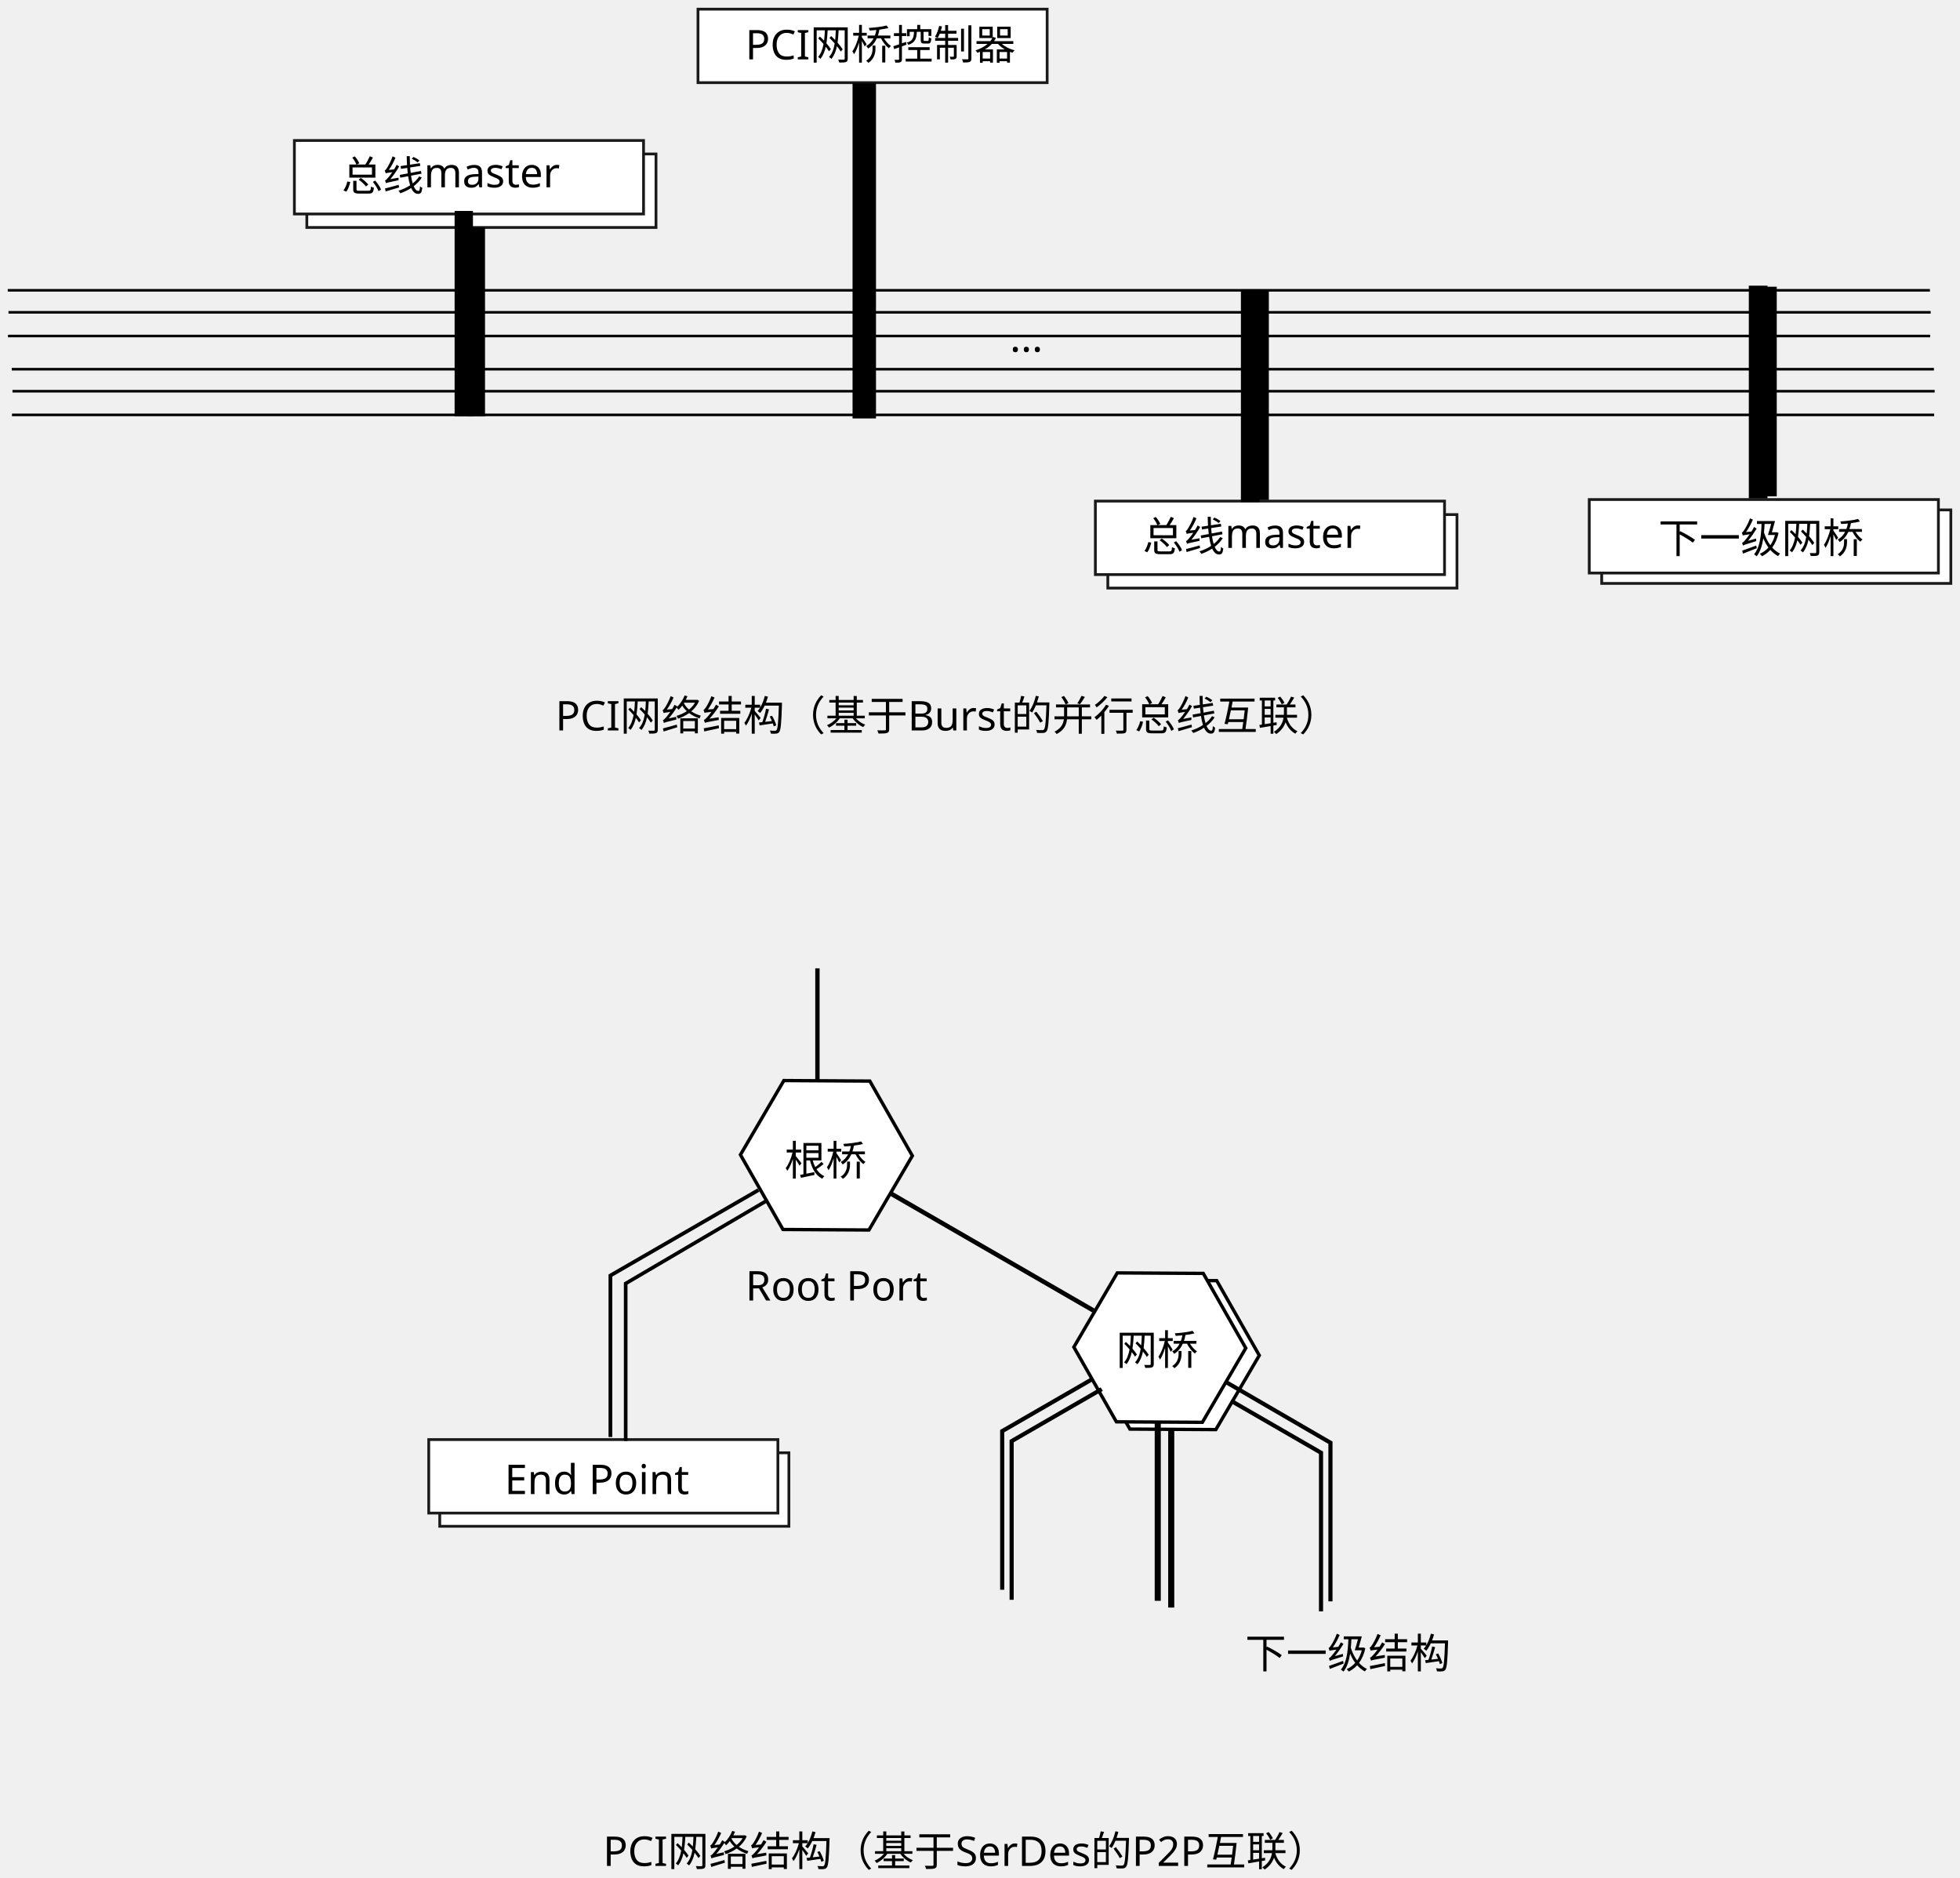
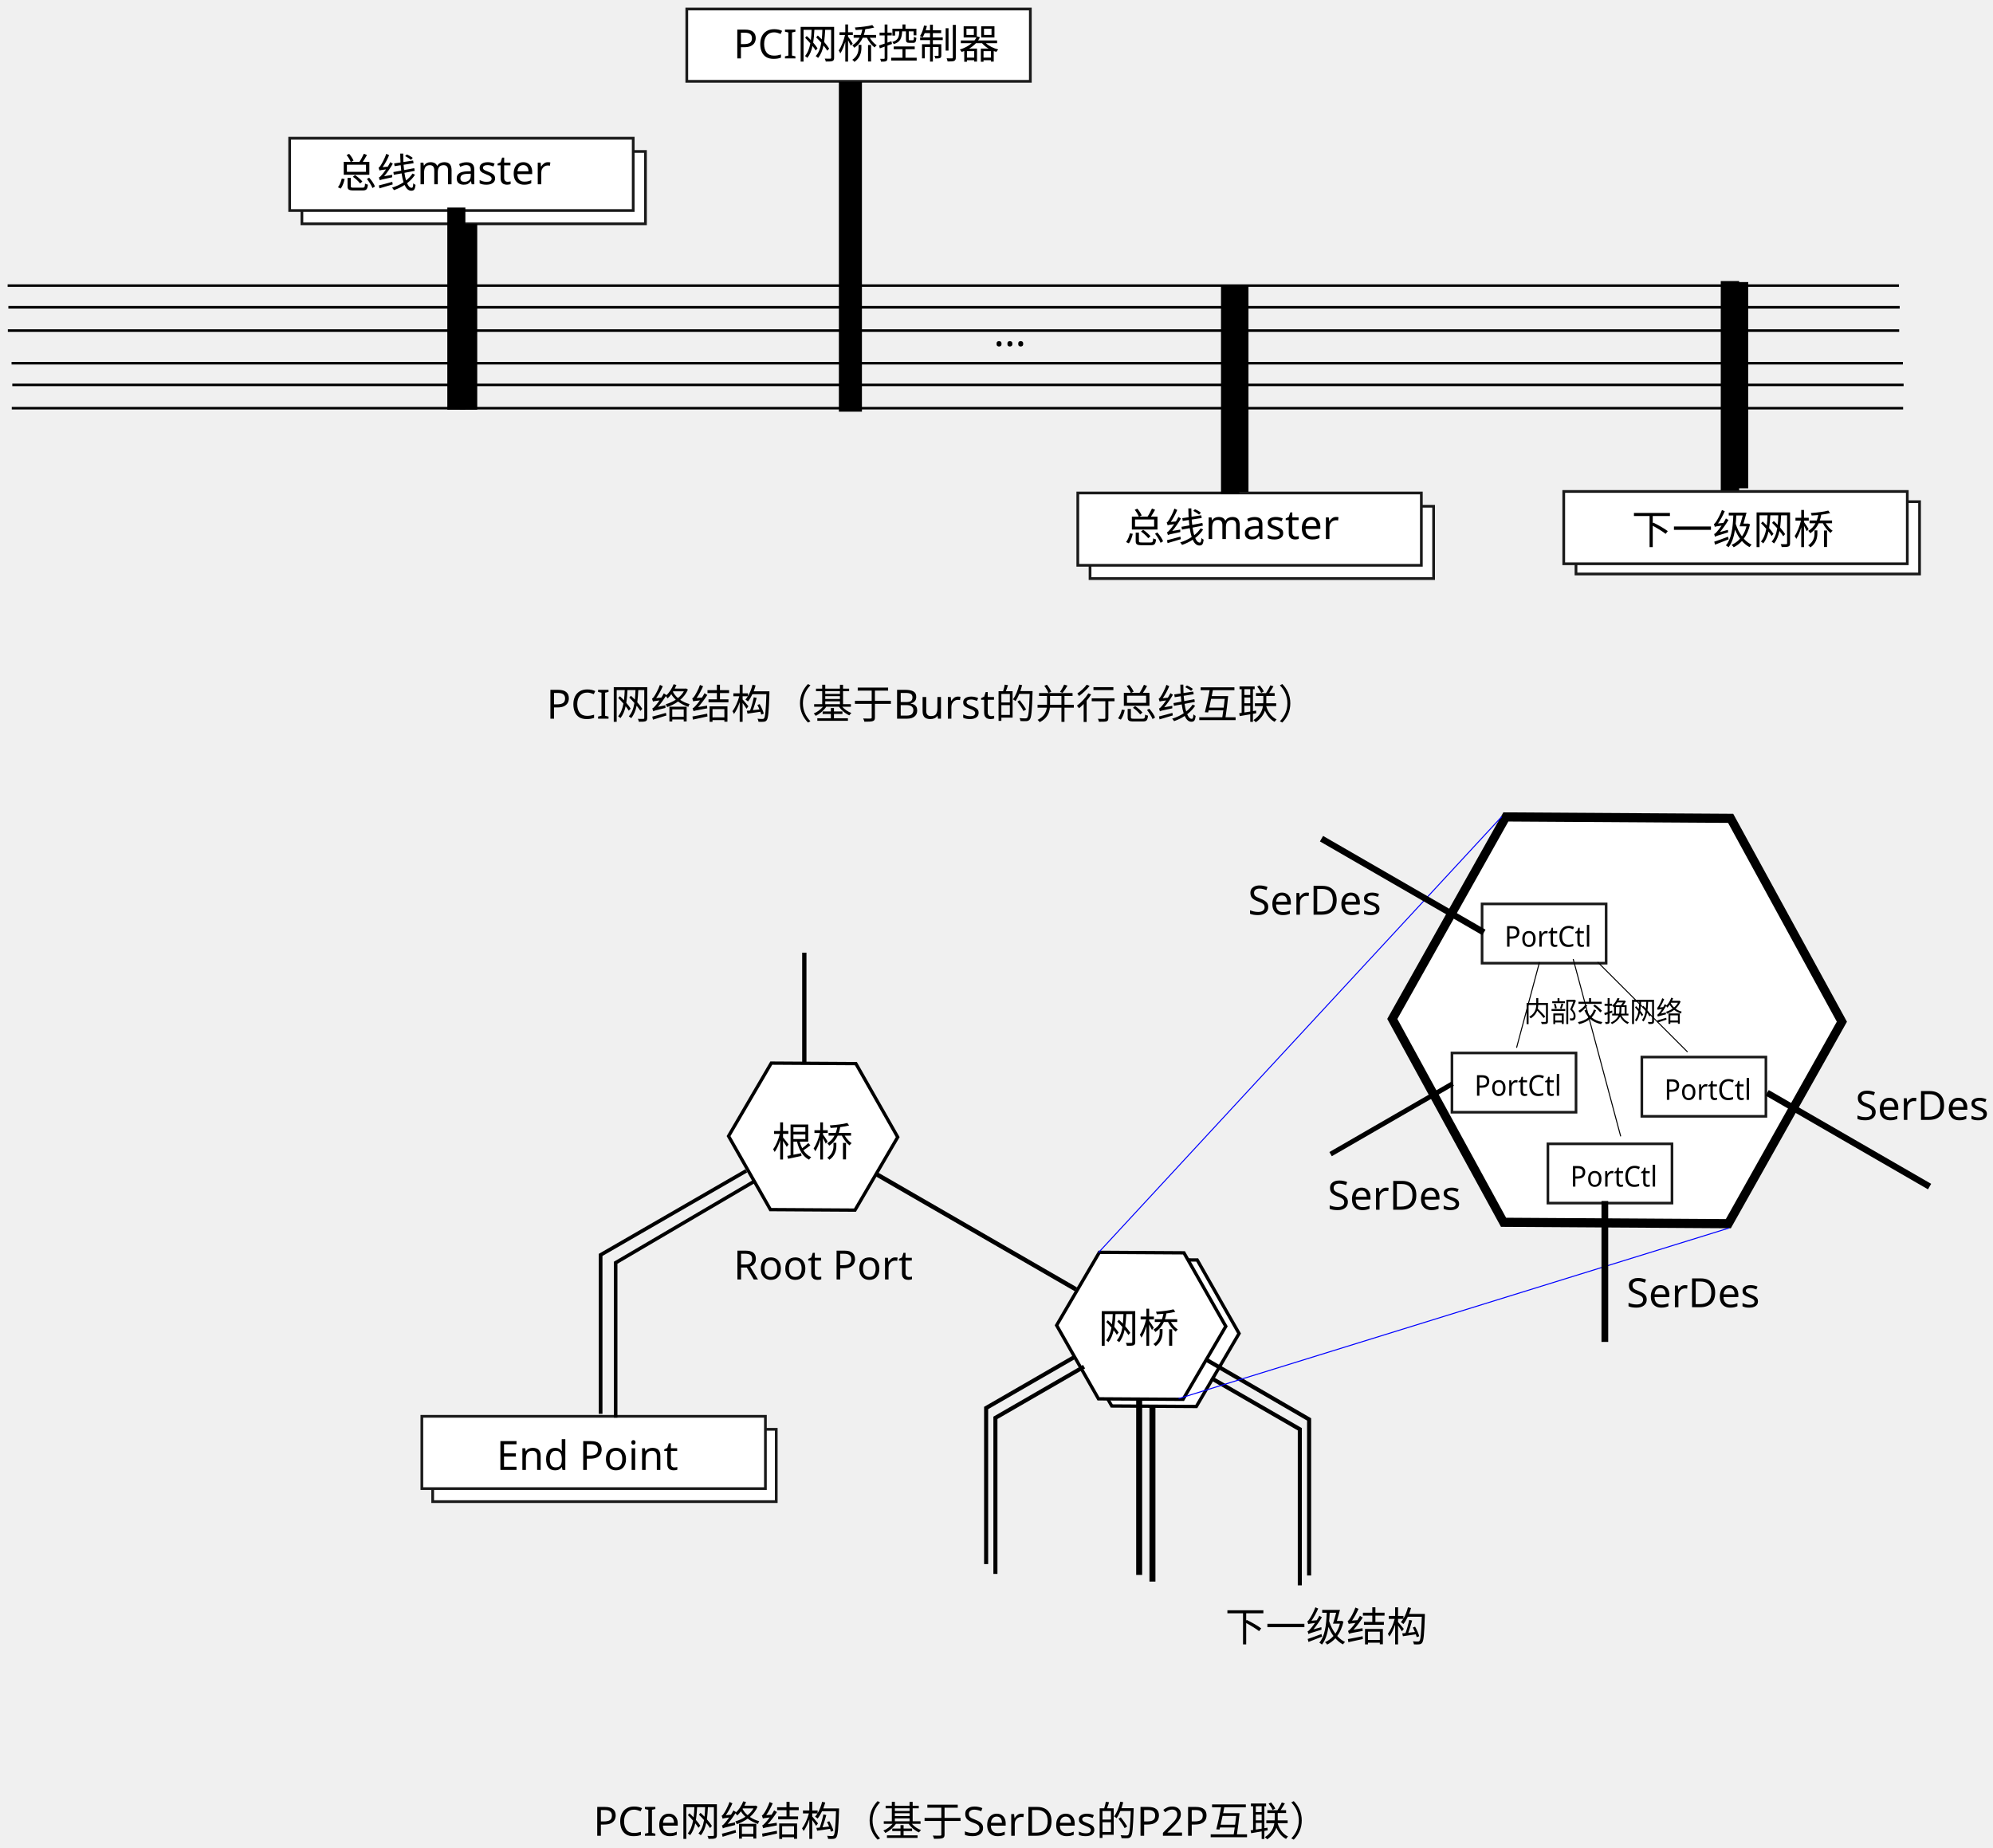
- <svg xmlns="http://www.w3.org/2000/svg" width="504.894mm" height="483.594mm" viewBox="0 0 504.894 483.594" version="1.1" id="svg8">
+ <svg xmlns="http://www.w3.org/2000/svg" width="521.766mm" height="483.594mm" viewBox="0 0 521.766 483.594" version="1.1" id="svg8">
  <defs id="defs2">
    <marker orient="auto" refY="0" refX="0" id="marker3534" style="overflow:visible">
      <path id="path3532" d="M 0,0 5,-5 -12.5,0 5,5 Z" style="fill:#000000;fill-opacity:1;fill-rule:evenodd;stroke:#000000;stroke-width:1pt;stroke-opacity:1" transform="matrix(-0.8,0,0,-0.8,-10,0)" />
    </marker>
    <marker style="overflow:visible" id="marker3452" refX="0" refY="0" orient="auto">
      <path transform="matrix(0.8,0,0,0.8,10,0)" style="fill:#000000;fill-opacity:1;fill-rule:evenodd;stroke:#000000;stroke-width:1pt;stroke-opacity:1" d="M 0,0 5,-5 -12.5,0 5,5 Z" id="path3450" />
    </marker>
    <marker orient="auto" refY="0" refX="0" id="marker3374" style="overflow:visible">
      <path id="path3372" d="M 0,0 5,-5 -12.5,0 5,5 Z" style="fill:#000000;fill-opacity:1;fill-rule:evenodd;stroke:#000000;stroke-width:1pt;stroke-opacity:1" transform="matrix(-0.8,0,0,-0.8,-10,0)" />
    </marker>
    <marker orient="auto" refY="0" refX="0" id="Arrow1Lend" style="overflow:visible">
      <path id="path923" d="M 0,0 5,-5 -12.5,0 5,5 Z" style="fill:#000000;fill-opacity:1;fill-rule:evenodd;stroke:#000000;stroke-width:1pt;stroke-opacity:1" transform="matrix(-0.8,0,0,-0.8,-10,0)" />
    </marker>
    <marker orient="auto" refY="0" refX="0" id="Arrow2Lend" style="overflow:visible">
      <path id="path941" style="fill:#000000;fill-opacity:1;fill-rule:evenodd;stroke:#000000;stroke-width:0.625;stroke-linejoin:round;stroke-opacity:1" d="M 8.719,4.034 -2.207,0.016 8.719,-4.002 c -1.745,2.372 -1.735,5.617 -6e-7,8.035 z" transform="matrix(-1.1,0,0,-1.1,-1.1,0)" />
    </marker>
    <marker orient="auto" refY="0" refX="0" id="Arrow1Lend-2" style="overflow:visible">
      <path id="path923-7" d="M 0,0 5,-5 -12.5,0 5,5 Z" style="fill:#000000;fill-opacity:1;fill-rule:evenodd;stroke:#000000;stroke-width:1pt;stroke-opacity:1" transform="matrix(-0.8,0,0,-0.8,-10,0)" />
    </marker>
  </defs>
  <g id="layer1" transform="translate(-57.87259,319.038)">
    <rect style="opacity:1;fill:#ffffff;fill-opacity:1;stroke:#1a1a1a;stroke-width:0.714;stroke-miterlimit:4;stroke-dasharray:none;stroke-dashoffset:0" id="rect873-36-7-93-8-0-2-3-6-0-1-6-4-7-9-2-1" width="89.942" height="18.93" x="470.467" y="-187.708" />
    <rect style="opacity:1;fill:#ffffff;fill-opacity:1;stroke:#1a1a1a;stroke-width:0.714;stroke-miterlimit:4;stroke-dasharray:none;stroke-dashoffset:0" id="rect873-36-7-93-8-0-2-3-6-0-1-6-4-7-9-4-4" width="89.942" height="18.93" x="136.914" y="-279.381" />
    <path style="fill:none;stroke:#000000;stroke-width:0.665;stroke-linecap:butt;stroke-linejoin:miter;stroke-miterlimit:4;stroke-dasharray:none;stroke-opacity:1" d="M 59.873,-244.269 H 555.021" id="path971" />
    <path style="fill:none;stroke:#000000;stroke-width:0.665;stroke-linecap:butt;stroke-linejoin:miter;stroke-miterlimit:4;stroke-dasharray:none;stroke-opacity:1" d="M 60.062,-238.599 H 555.21" id="path971-6" />
    <flowRoot xml:space="preserve" id="flowRoot1825" style="font-style:normal;font-weight:normal;font-size:40px;line-height:1.25;font-family:sans-serif;letter-spacing:0px;word-spacing:0px;fill:#000000;fill-opacity:1;stroke:none" transform="matrix(0.2645833,0,0,0.2645833,57.87259,-398.2)">
      <flowRegion id="flowRegion1827">
        <rect id="rect1829" width="539.286" height="467.857" x="229.286" y="-52.818" />
      </flowRegion>
      <flowPara id="flowPara1831" />
    </flowRoot>
    <rect style="opacity:1;fill:#ffffff;fill-opacity:1;stroke:#1a1a1a;stroke-width:0.714;stroke-miterlimit:4;stroke-dasharray:none;stroke-dashoffset:0" id="rect873-36-7-93-8-0-2-3-6-0-1-6-4-7-9" width="89.942" height="18.93" x="237.675" y="-316.681" />
    <text xml:space="preserve" style="font-style:normal;font-weight:normal;font-size:10.583px;line-height:1.25;font-family:sans-serif;letter-spacing:0px;word-spacing:0px;fill:#000000;fill-opacity:1;stroke:none;stroke-width:0.265" x="249.862" y="-303.745" id="text2119-4-6-2-9-2-1-7-4-2">
      <tspan id="tspan2117-0-7-9-3-9-0-6-5-2" x="249.862" y="-303.745" style="stroke-width:0.265">PCI网桥控制器</tspan>
    </text>
    <path style="fill:none;stroke:#000000;stroke-width:6.035;stroke-linecap:butt;stroke-linejoin:miter;stroke-miterlimit:4;stroke-dasharray:none;stroke-opacity:1" d="m 280.508,-211.266 v -86.328" id="path5977" />
    <path style="opacity:1;fill:#ffffff;fill-opacity:1;stroke:#000000;stroke-width:0.865;stroke-miterlimit:4;stroke-dasharray:none;stroke-dashoffset:0" id="path6075-0-3" d="m 371.073,49.16 -22.144,-0.132 -10.958,-19.243 11.186,-19.112 22.144,0.132 10.958,19.243 z" />
    <text xml:space="preserve" style="font-style:normal;font-weight:normal;font-size:10.583px;line-height:1.25;font-family:sans-serif;letter-spacing:0px;word-spacing:0px;fill:#000000;fill-opacity:1;stroke:none;stroke-width:0.265" x="249.9" y="15.911" id="text2119-4-9-7-6-2">
      <tspan id="tspan2117-0-8-2-2-9" x="249.9" y="15.911" style="stroke-width:0.265">Root Port</tspan>
    </text>
    <rect style="opacity:1;fill:#ffffff;fill-opacity:1;stroke:#1a1a1a;stroke-width:0.714;stroke-miterlimit:4;stroke-dasharray:none;stroke-dashoffset:0" id="rect873-36-7-93-8-0-2-3-6-0-1-6-0-5-3-7" width="89.942" height="18.93" x="171.15" y="55.135" />
    <rect style="opacity:1;fill:#ffffff;fill-opacity:1;stroke:#1a1a1a;stroke-width:0.714;stroke-miterlimit:4;stroke-dasharray:none;stroke-dashoffset:0" id="rect873-36-7-93-8-0-2-3-6-0-1-6-4-7-0" width="89.942" height="18.93" x="168.315" y="51.733" />
    <text xml:space="preserve" style="font-style:normal;font-weight:normal;font-size:10.583px;line-height:1.25;font-family:sans-serif;letter-spacing:0px;word-spacing:0px;fill:#000000;fill-opacity:1;stroke:none;stroke-width:0.265" x="187.843" y="65.772" id="text2119-4-6-2-9-2-1-7-4-9">
      <tspan id="tspan2117-0-7-9-3-9-0-6-5-36" x="187.843" y="65.772" style="stroke-width:0.265">End Point</tspan>
    </text>
    <path style="fill:none;stroke:#000000;stroke-width:1.121;stroke-linecap:butt;stroke-linejoin:miter;stroke-miterlimit:4;stroke-dasharray:none;stroke-opacity:1" d="m 268.442,-39.44 v -30.201" id="path5977-8-18" />
    <path style="opacity:1;fill:#ffffff;fill-opacity:1;stroke:#000000;stroke-width:0.865;stroke-miterlimit:4;stroke-dasharray:none;stroke-dashoffset:0" id="path6075-2" d="M 367.599,47.289 345.454,47.157 334.496,27.914 345.683,8.802 367.827,8.934 378.785,28.178 Z" />
    <path style="fill:none;stroke:#000000;stroke-width:1.065;stroke-linecap:butt;stroke-linejoin:miter;stroke-miterlimit:4;stroke-dasharray:none;stroke-opacity:1" d="m 341.674,38.737 -23.203,13.396 v 40.859" id="path6128-7" />
    <path style="fill:none;stroke:#000000;stroke-width:1.565;stroke-linecap:butt;stroke-linejoin:miter;stroke-miterlimit:4;stroke-dasharray:none;stroke-opacity:1" d="M 356.106,47.022 V 93.26" id="path6130-5" />
    <path style="fill:none;stroke:#000000;stroke-width:1.565;stroke-linecap:butt;stroke-linejoin:miter;stroke-miterlimit:4;stroke-dasharray:none;stroke-opacity:1" d="M 359.581,48.759 V 94.997" id="path6130-3-9" />
    <path style="fill:none;stroke:#000000;stroke-width:1.065;stroke-linecap:butt;stroke-linejoin:miter;stroke-miterlimit:4;stroke-dasharray:none;stroke-opacity:1" d="m 339.243,36.161 -23.203,13.396 v 40.859" id="path6128-6-2" />
    <path style="fill:none;stroke:#000000;stroke-width:1.065;stroke-linecap:butt;stroke-linejoin:miter;stroke-miterlimit:4;stroke-dasharray:none;stroke-opacity:1" d="m 374.961,41.725 23.203,13.396 v 40.859" id="path6128-1-2" />
    <path style="fill:none;stroke:#000000;stroke-width:1.065;stroke-linecap:butt;stroke-linejoin:miter;stroke-miterlimit:4;stroke-dasharray:none;stroke-opacity:1" d="m 373.383,36.744 27.212,15.802 v 40.859" id="path6128-6-0-8" />
    <text xml:space="preserve" style="font-style:normal;font-weight:normal;font-size:10.583px;line-height:1.25;font-family:sans-serif;letter-spacing:0px;word-spacing:0px;fill:#000000;fill-opacity:1;stroke:none;stroke-width:0.265" x="345.376" y="32.456" id="text2119-4-6-2-9-2-1-7-4-6-9">
      <tspan id="tspan2117-0-7-9-3-9-0-6-5-3-7" x="345.376" y="32.456" style="stroke-width:0.265">网桥</tspan>
    </text>
    <text xml:space="preserve" style="font-style:normal;font-weight:normal;font-size:10.583px;line-height:1.25;font-family:sans-serif;letter-spacing:0px;word-spacing:0px;fill:#000000;fill-opacity:1;stroke:none;stroke-width:0.265" x="378.625" y="110.618" id="text2119-4-6-2-9-2-1-7-4-6-2-3">
      <tspan id="tspan2117-0-7-9-3-9-0-6-5-3-0-6" x="378.625" y="110.618" style="stroke-width:0.265">下一级结构</tspan>
    </text>
    <path style="fill:none;stroke:#000000;stroke-width:0.665;stroke-linecap:butt;stroke-linejoin:miter;stroke-miterlimit:4;stroke-dasharray:none;stroke-opacity:1" d="M 59.928,-232.498 H 555.077" id="path971-6-1" />
    <path style="fill:none;stroke:#000000;stroke-width:0.665;stroke-linecap:butt;stroke-linejoin:miter;stroke-miterlimit:4;stroke-dasharray:none;stroke-opacity:1" d="M 60.902,-223.951 H 556.051" id="path971-2" />
    <path style="fill:none;stroke:#000000;stroke-width:0.665;stroke-linecap:butt;stroke-linejoin:miter;stroke-miterlimit:4;stroke-dasharray:none;stroke-opacity:1" d="M 61.091,-218.281 H 556.24" id="path971-6-9" />
    <path style="fill:none;stroke:#000000;stroke-width:0.665;stroke-linecap:butt;stroke-linejoin:miter;stroke-miterlimit:4;stroke-dasharray:none;stroke-opacity:1" d="M 60.958,-212.18 H 556.107" id="path971-6-1-3" />
    <text xml:space="preserve" style="font-style:normal;font-weight:normal;font-size:10.583px;line-height:1.25;font-family:sans-serif;letter-spacing:0px;word-spacing:0px;fill:#000000;fill-opacity:1;stroke:none;stroke-width:0.265" x="318.002" y="-228.455" id="text2119-4-9-7-1">
      <tspan id="tspan2117-0-8-2-9" x="318.002" y="-228.455" style="stroke-width:0.265">...</tspan>
    </text>
    <rect style="opacity:1;fill:#ffffff;fill-opacity:1;stroke:#1a1a1a;stroke-width:0.714;stroke-miterlimit:4;stroke-dasharray:none;stroke-dashoffset:0" id="rect873-36-7-93-8-0-2-3-6-0-1-6-4-7-9-4" width="89.942" height="18.93" x="133.707" y="-282.856" />
    <text xml:space="preserve" style="font-style:normal;font-weight:normal;font-size:10.583px;line-height:1.25;font-family:sans-serif;letter-spacing:0px;word-spacing:0px;fill:#000000;fill-opacity:1;stroke:none;stroke-width:0.265" x="145.894" y="-269.919" id="text2119-4-6-2-9-2-1-7-4-2-7">
      <tspan id="tspan2117-0-7-9-3-9-0-6-5-2-8" x="145.894" y="-269.919" style="stroke-width:0.265">总线master</tspan>
    </text>
    <path style="fill:none;stroke:#000000;stroke-width:4.725;stroke-linecap:butt;stroke-linejoin:miter;stroke-miterlimit:4;stroke-dasharray:none;stroke-opacity:1" d="M 177.342,-211.785 V -264.704" id="path5977-5" />
    <path style="fill:none;stroke:#000000;stroke-width:4.53;stroke-linecap:butt;stroke-linejoin:miter;stroke-miterlimit:4;stroke-dasharray:none;stroke-opacity:1" d="m 180.549,-211.785 v -48.643" id="path5977-0" />
    <rect style="opacity:1;fill:#ffffff;fill-opacity:1;stroke:#1a1a1a;stroke-width:0.714;stroke-miterlimit:4;stroke-dasharray:none;stroke-dashoffset:0" id="rect873-36-7-93-8-0-2-3-6-0-1-6-4-7-9-4-4-3" width="89.942" height="18.93" x="343.247" y="-186.505" />
    <rect style="opacity:1;fill:#ffffff;fill-opacity:1;stroke:#1a1a1a;stroke-width:0.714;stroke-miterlimit:4;stroke-dasharray:none;stroke-dashoffset:0" id="rect873-36-7-93-8-0-2-3-6-0-1-6-4-7-9-4-6" width="89.942" height="18.93" x="340.039" y="-189.979" />
    <text xml:space="preserve" style="font-style:normal;font-weight:normal;font-size:10.583px;line-height:1.25;font-family:sans-serif;letter-spacing:0px;word-spacing:0px;fill:#000000;fill-opacity:1;stroke:none;stroke-width:0.265" x="352.226" y="-177.043" id="text2119-4-6-2-9-2-1-7-4-2-7-1">
      <tspan id="tspan2117-0-7-9-3-9-0-6-5-2-8-0" x="352.226" y="-177.043" style="stroke-width:0.265">总线master</tspan>
    </text>
    <path style="fill:none;stroke:#000000;stroke-width:4.808;stroke-linecap:butt;stroke-linejoin:miter;stroke-miterlimit:4;stroke-dasharray:none;stroke-opacity:1" d="m 379.932,-189.735 v -54.79" id="path5977-0-6" />
    <path style="fill:none;stroke:#000000;stroke-width:4.773;stroke-linecap:butt;stroke-linejoin:miter;stroke-miterlimit:4;stroke-dasharray:none;stroke-opacity:1" d="m 382.338,-190.27 v -53.988" id="path5977-0-3" />
    <rect style="opacity:1;fill:#ffffff;fill-opacity:1;stroke:#1a1a1a;stroke-width:0.714;stroke-miterlimit:4;stroke-dasharray:none;stroke-dashoffset:0" id="rect873-36-7-93-8-0-2-3-6-0-1-6-4-7-9-2" width="89.942" height="18.93" x="467.26" y="-190.38" />
    <text xml:space="preserve" style="font-style:normal;font-weight:normal;font-size:10.583px;line-height:1.25;font-family:sans-serif;letter-spacing:0px;word-spacing:0px;fill:#000000;fill-opacity:1;stroke:none;stroke-width:0.265" x="485.059" y="-176.642" id="text2119-4-6-2-9-2-1-7-4-2-0">
      <tspan id="tspan2117-0-7-9-3-9-0-6-5-2-6" x="485.059" y="-176.642" style="stroke-width:0.265">下一级网桥</tspan>
    </text>
    <path style="fill:none;stroke:#000000;stroke-width:4.808;stroke-linecap:butt;stroke-linejoin:miter;stroke-miterlimit:4;stroke-dasharray:none;stroke-opacity:1" d="m 510.77,-190.671 v -54.79" id="path5977-0-6-5" />
    <path style="fill:none;stroke:#000000;stroke-width:4.773;stroke-linecap:butt;stroke-linejoin:miter;stroke-miterlimit:4;stroke-dasharray:none;stroke-opacity:1" d="m 513.175,-191.205 v -53.988" id="path5977-0-3-5" />
    <text xml:space="preserve" style="font-style:normal;font-weight:normal;font-size:10.583px;line-height:1.25;font-family:sans-serif;letter-spacing:0px;word-spacing:0px;fill:#000000;fill-opacity:1;stroke:none;stroke-width:0.265" x="200.937" y="-130.902" id="text2119-4-9-7">
      <tspan id="tspan2117-0-8-2" x="200.937" y="-130.902" style="stroke-width:0.265">PCI网络结构（基于Burst的并行总线互联）</tspan>
    </text>
    <path style="opacity:1;fill:#ffffff;fill-opacity:1;stroke:#000000;stroke-width:0.865;stroke-miterlimit:4;stroke-dasharray:none;stroke-dashoffset:0" id="path6075-2-7" d="m 281.711,-2.246 -22.144,-0.132 -10.958,-19.243 11.186,-19.112 22.144,0.132 10.958,19.243 z" />
    <text xml:space="preserve" style="font-style:normal;font-weight:normal;font-size:10.583px;line-height:1.25;font-family:sans-serif;letter-spacing:0px;word-spacing:0px;fill:#000000;fill-opacity:1;stroke:none;stroke-width:0.265" x="259.979" y="-16.324" id="text2119-4-6-2-9-2-1-7-4-2-6">
      <tspan id="tspan2117-0-7-9-3-9-0-6-5-2-2" x="259.979" y="-16.324" style="stroke-width:0.265">根桥</tspan>
    </text>
    <path style="fill:none;stroke:#000000;stroke-width:0.965;stroke-linecap:butt;stroke-linejoin:miter;stroke-miterlimit:4;stroke-dasharray:none;stroke-opacity:1" d="M 253.247,-12.535 215.115,9.48 V 51.075" id="path1269" />
    <path style="fill:none;stroke:#000000;stroke-width:0.933;stroke-linecap:butt;stroke-linejoin:miter;stroke-miterlimit:4;stroke-dasharray:none;stroke-opacity:1" d="M 255.603,-9.934 219.049,11.532 v 40.556" id="path1269-6" />
    <path style="fill:none;stroke:#000000;stroke-width:1.165;stroke-linecap:butt;stroke-linejoin:miter;stroke-miterlimit:4;stroke-dasharray:none;stroke-opacity:1" d="M 287.19,-11.734 339.556,18.5" id="path1286" />
    <text xml:space="preserve" style="font-style:normal;font-weight:normal;font-size:10.583px;line-height:1.25;font-family:sans-serif;letter-spacing:0px;word-spacing:0px;fill:#000000;fill-opacity:1;stroke:none;stroke-width:0.265" x="213.198" y="161.54" id="text2119-4-9-7-9">
-       <tspan id="tspan2117-0-8-2-3" x="213.198" y="161.54" style="stroke-width:0.265">PCI网络结构（基于SerDes的P2P互联）</tspan>
+       <tspan id="tspan2117-0-8-2-3" x="213.198" y="161.54" style="stroke-width:0.265">PCIe网络结构（基于SerDes的P2P互联）</tspan>
+     </text>
+     <path style="opacity:1;fill:#ffffff;fill-opacity:1;stroke:#000000;stroke-width:0.865;stroke-miterlimit:4;stroke-dasharray:none;stroke-dashoffset:0" id="path6075-9-0" d="m -57.588,-211.622 -22.144,-0.132 -10.958,-19.243 11.186,-19.112 22.144,0.132 10.958,19.243 z" transform="matrix(2.657577,0,0,2.766661,663.3935,586.7928)" />
+     <rect style="opacity:1;fill:#ffffff;fill-opacity:1;stroke:#1a1a1a;stroke-width:0.688;stroke-miterlimit:4;stroke-dasharray:none;stroke-dashoffset:0" id="rect873-36-7-93-8-0-2-3-6-0-1-6-4-7-3-7" width="32.482" height="15.514" x="445.877" y="-82.407" />
+     <text xml:space="preserve" style="font-style:normal;font-weight:normal;font-size:7.275px;line-height:1.25;font-family:sans-serif;letter-spacing:0px;word-spacing:0px;fill:#000000;fill-opacity:1;stroke:none;stroke-width:0.182" x="466.771" y="-68.92" id="text8189-8" transform="scale(0.967825,1.033245)">
+       <tspan id="tspan8187-8" x="466.771" y="-68.92" style="stroke-width:0.182">PortCtl</tspan>
+     </text>
+     <path style="fill:none;stroke:#0000ff;stroke-width:0.265px;stroke-linecap:butt;stroke-linejoin:miter;stroke-opacity:1" d="M 451.026,-105.252 345.455,8.872" id="path8170" />
+     <path style="fill:none;stroke:#0000ff;stroke-width:0.265px;stroke-linecap:butt;stroke-linejoin:miter;stroke-opacity:1" d="M 510.494,2.457 366.435,47.091" id="path8170-3" />
+     <rect style="opacity:1;fill:#ffffff;fill-opacity:1;stroke:#1a1a1a;stroke-width:0.688;stroke-miterlimit:4;stroke-dasharray:none;stroke-dashoffset:0" id="rect873-36-7-93-8-0-2-3-6-0-1-6-4-7-3-7-6" width="32.482" height="15.514" x="437.992" y="-43.385" />
+     <text xml:space="preserve" style="font-style:normal;font-weight:normal;font-size:7.275px;line-height:1.25;font-family:sans-serif;letter-spacing:0px;word-spacing:0px;fill:#000000;fill-opacity:1;stroke:none;stroke-width:0.182" x="458.625" y="-31.154" id="text8189-8-7" transform="scale(0.967825,1.033245)">
+       <tspan id="tspan8187-8-5" x="458.625" y="-31.154" style="stroke-width:0.182">PortCtl</tspan>
+     </text>
+     <rect style="opacity:1;fill:#ffffff;fill-opacity:1;stroke:#1a1a1a;stroke-width:0.688;stroke-miterlimit:4;stroke-dasharray:none;stroke-dashoffset:0" id="rect873-36-7-93-8-0-2-3-6-0-1-6-4-7-3-7-3" width="32.482" height="15.514" x="463.116" y="-19.598" />
+     <text xml:space="preserve" style="font-style:normal;font-weight:normal;font-size:7.275px;line-height:1.25;font-family:sans-serif;letter-spacing:0px;word-spacing:0px;fill:#000000;fill-opacity:1;stroke:none;stroke-width:0.182" x="484.583" y="-8.132" id="text8189-8-5" transform="scale(0.967825,1.033245)">
+       <tspan id="tspan8187-8-6" x="484.583" y="-8.132" style="stroke-width:0.182">PortCtl</tspan>
+     </text>
+     <rect style="opacity:1;fill:#ffffff;fill-opacity:1;stroke:#1a1a1a;stroke-width:0.688;stroke-miterlimit:4;stroke-dasharray:none;stroke-dashoffset:0" id="rect873-36-7-93-8-0-2-3-6-0-1-6-4-7-3-7-2" width="32.482" height="15.514" x="487.704" y="-42.316" />
+     <text xml:space="preserve" style="font-style:normal;font-weight:normal;font-size:7.275px;line-height:1.25;font-family:sans-serif;letter-spacing:0px;word-spacing:0px;fill:#000000;fill-opacity:1;stroke:none;stroke-width:0.182" x="509.989" y="-30.119" id="text8189-8-9" transform="scale(0.967825,1.033245)">
+       <tspan id="tspan8187-8-1" x="509.989" y="-30.119" style="stroke-width:0.182">PortCtl</tspan>
+     </text>
+     <path style="fill:none;stroke:#000000;stroke-width:1.265;stroke-linecap:butt;stroke-linejoin:miter;stroke-miterlimit:4;stroke-dasharray:none;stroke-opacity:1" d="m 438.197,-35.361 -31.972,18.459" id="path1735" />
+     <path style="fill:none;stroke:#000000;stroke-width:1.665;stroke-linecap:butt;stroke-linejoin:miter;stroke-miterlimit:4;stroke-dasharray:none;stroke-opacity:1" d="M 520.516,-32.956 563.035,-8.407" id="path1737" />
+     <path style="fill:none;stroke:#000000;stroke-width:1.765;stroke-linecap:butt;stroke-linejoin:miter;stroke-miterlimit:4;stroke-dasharray:none;stroke-opacity:1" d="M 478.02,-4.625 V 32.258" id="path1739" />
+     <path style="fill:none;stroke:#000000;stroke-width:1.665;stroke-linecap:butt;stroke-linejoin:miter;stroke-miterlimit:4;stroke-dasharray:none;stroke-opacity:1" d="m 403.841,-99.486 42.519,24.548" id="path1737-2" />
+     <path style="fill:none;stroke:#000000;stroke-width:0.265px;stroke-linecap:butt;stroke-linejoin:miter;stroke-opacity:1" d="m 460.915,-67.166 -6.007,22.417" id="path1756" />
+     <path style="fill:none;stroke:#000000;stroke-width:0.265px;stroke-linecap:butt;stroke-linejoin:miter;stroke-opacity:1" d="m 469.735,-67.968 12.435,46.41" id="path1758" />
+     <path style="fill:none;stroke:#000000;stroke-width:0.265px;stroke-linecap:butt;stroke-linejoin:miter;stroke-opacity:1" d="m 476.149,-67.166 23.52,23.52" id="path1760" />
+     <text xml:space="preserve" style="font-style:normal;font-weight:normal;font-size:10.583px;line-height:1.25;font-family:sans-serif;letter-spacing:0px;word-spacing:0px;fill:#000000;fill-opacity:1;stroke:none;stroke-width:0.265" x="483.671" y="23.178" id="text2119-4-6-2-9-2-1-7-4-6-2-3-7">
+       <tspan id="tspan2117-0-7-9-3-9-0-6-5-3-0-6-0" x="483.671" y="23.178" style="stroke-width:0.265">SerDes</tspan>
+     </text>
+     <text xml:space="preserve" style="font-style:normal;font-weight:normal;font-size:7.148px;line-height:1.25;font-family:sans-serif;letter-spacing:0px;word-spacing:0px;fill:#000000;fill-opacity:1;stroke:none;stroke-width:0.179" x="471.924" y="-49.895" id="text2119-4-6-2-9-2-1-7-4-6-2-3-7-9" transform="scale(0.96807,1.032983)">
+       <tspan id="tspan2117-0-7-9-3-9-0-6-5-3-0-6-0-3" x="471.924" y="-49.895" style="stroke-width:0.179">内部交换网络</tspan>
+     </text>
+     <text xml:space="preserve" style="font-style:normal;font-weight:normal;font-size:10.583px;line-height:1.25;font-family:sans-serif;letter-spacing:0px;word-spacing:0px;fill:#000000;fill-opacity:1;stroke:none;stroke-width:0.265" x="405.433" y="-2.345" id="text2119-4-6-2-9-2-1-7-4-6-2-3-7-6">
+       <tspan id="tspan2117-0-7-9-3-9-0-6-5-3-0-6-0-0" x="405.433" y="-2.345" style="stroke-width:0.265">SerDes</tspan>
+     </text>
+     <text xml:space="preserve" style="font-style:normal;font-weight:normal;font-size:10.583px;line-height:1.25;font-family:sans-serif;letter-spacing:0px;word-spacing:0px;fill:#000000;fill-opacity:1;stroke:none;stroke-width:0.265" x="543.611" y="-25.865" id="text2119-4-6-2-9-2-1-7-4-6-2-3-7-62">
+       <tspan id="tspan2117-0-7-9-3-9-0-6-5-3-0-6-0-6" x="543.611" y="-25.865" style="stroke-width:0.265">SerDes</tspan>
+     </text>
+     <text xml:space="preserve" style="font-style:normal;font-weight:normal;font-size:10.583px;line-height:1.25;font-family:sans-serif;letter-spacing:0px;word-spacing:0px;fill:#000000;fill-opacity:1;stroke:none;stroke-width:0.265" x="384.586" y="-79.586" id="text2119-4-6-2-9-2-1-7-4-6-2-3-7-1">
+       <tspan id="tspan2117-0-7-9-3-9-0-6-5-3-0-6-0-8" x="384.586" y="-79.586" style="stroke-width:0.265">SerDes</tspan>
    </text>
  </g>
</svg>
